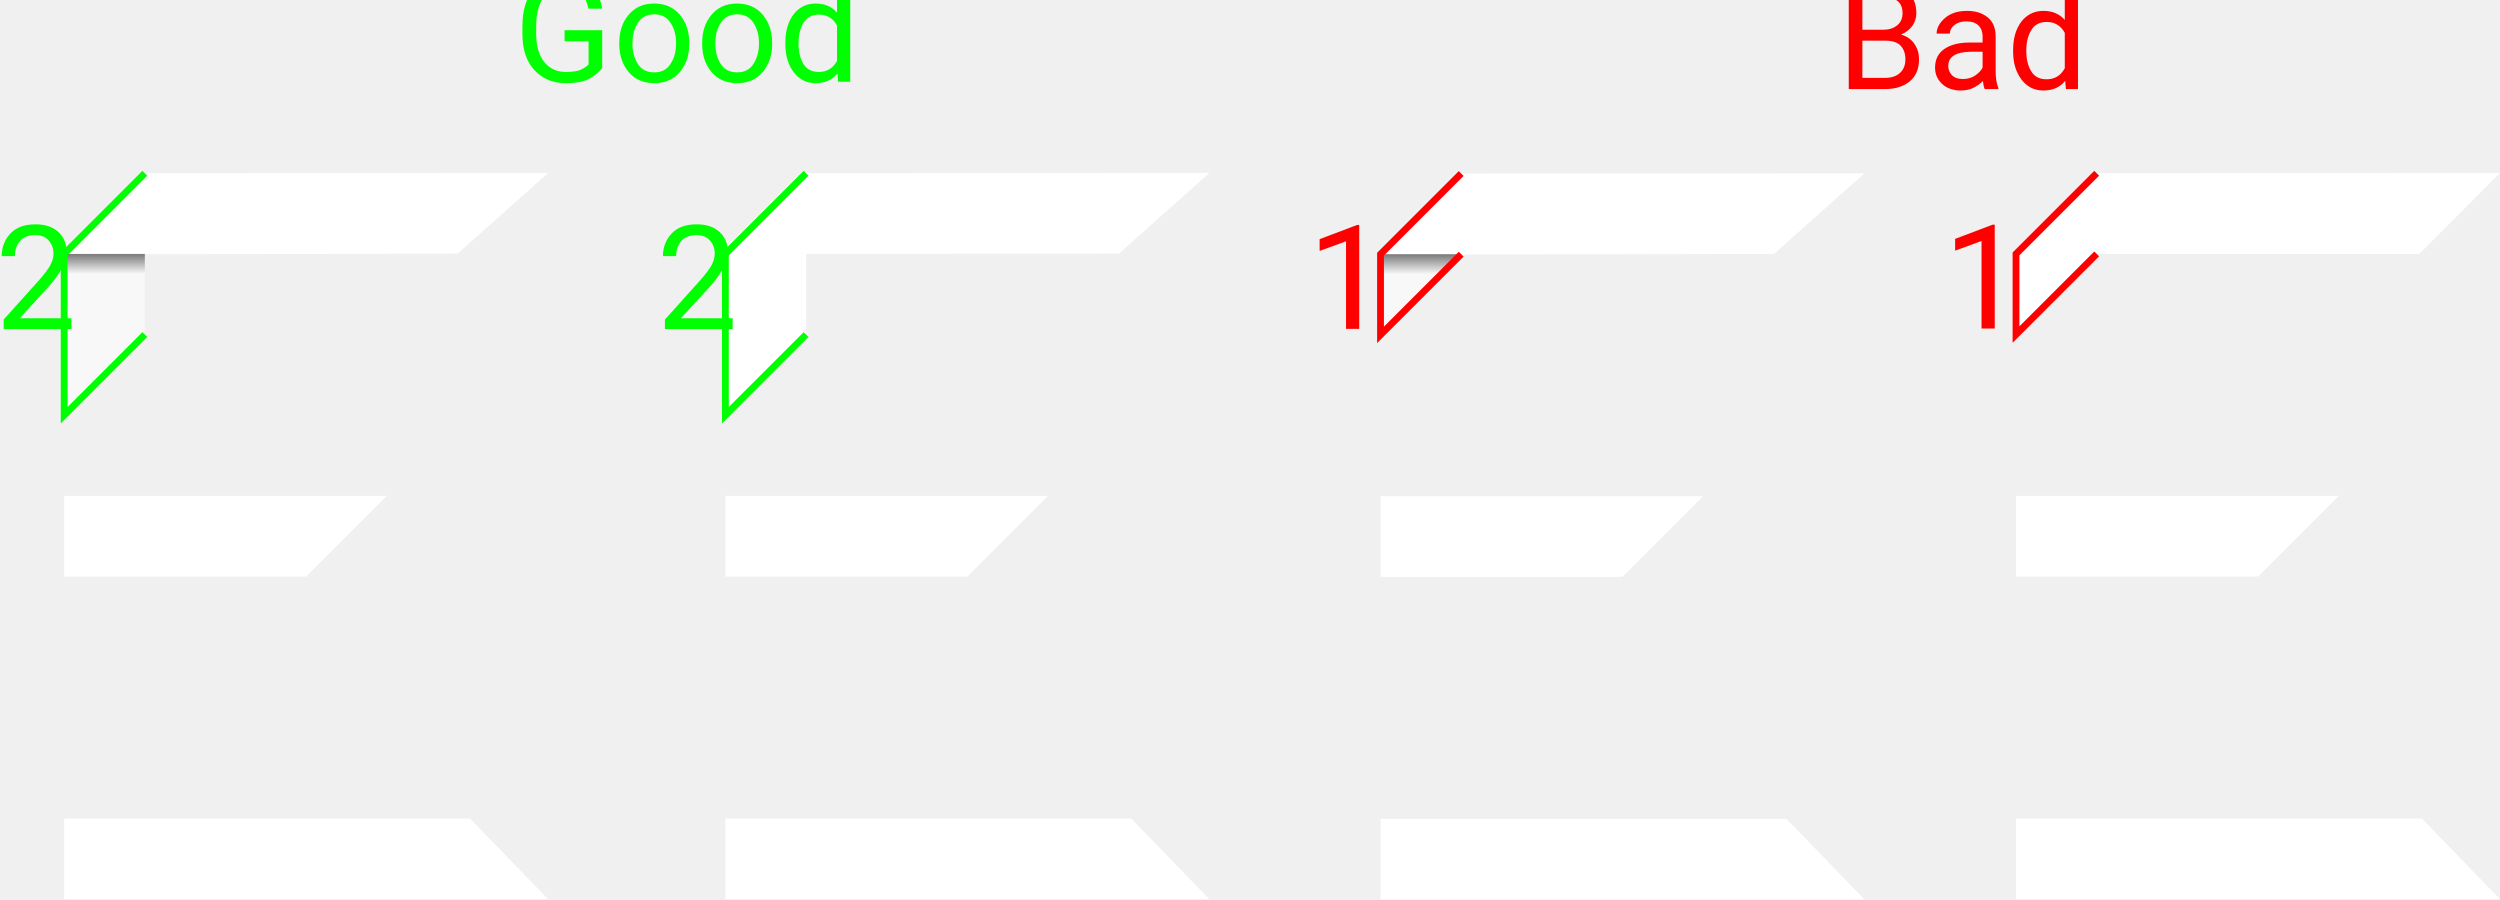
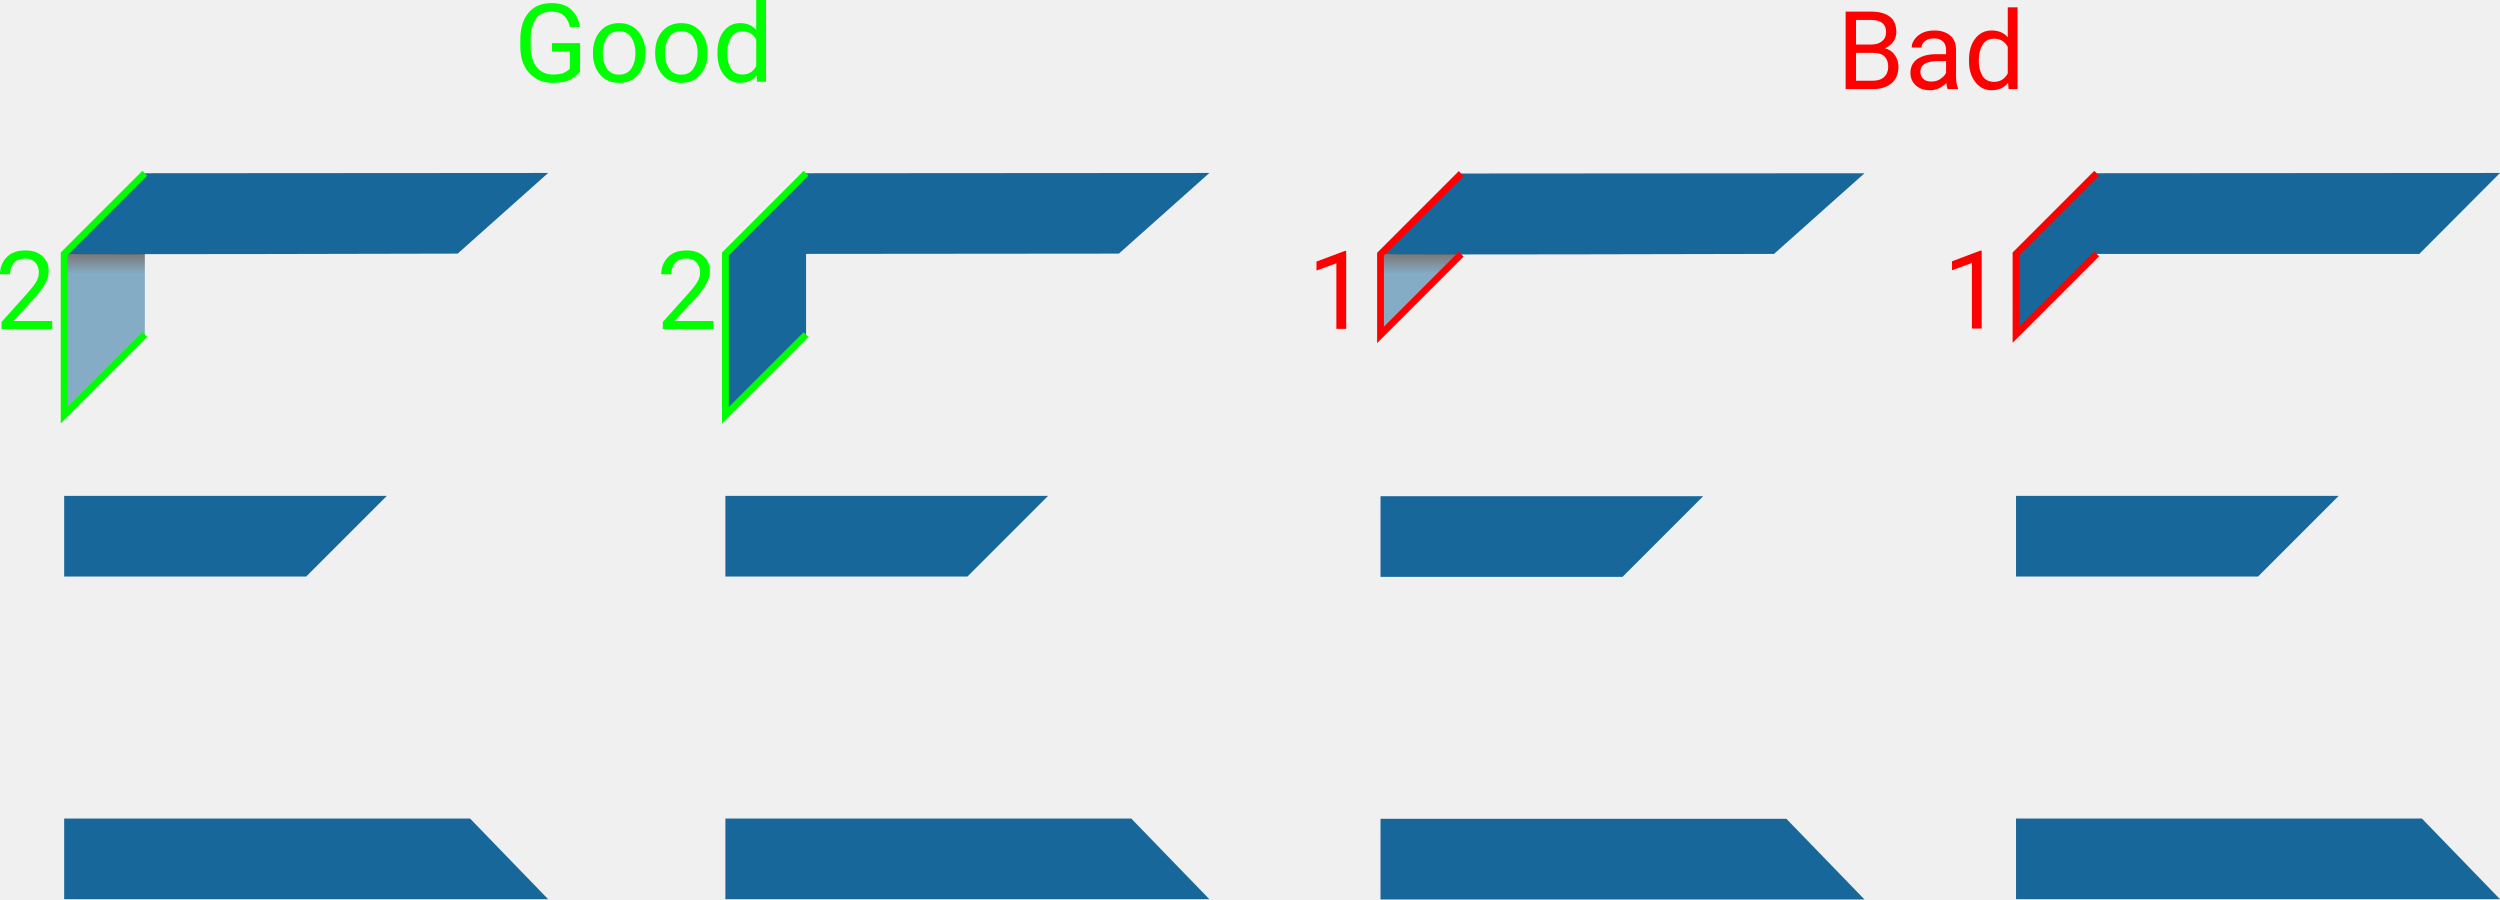
- <svg xmlns="http://www.w3.org/2000/svg" width="275.216mm" height="99.022mm" version="1.1" viewBox="0 0 275.216 99.022" id="svg10210">
-   <defs id="defs10105">
-     <linearGradient id="linearGradient6058" x1="-1.3419588e-16" x2="0" y1="201.512" y2="199.32" gradientTransform="translate(7.064204,26.60894)" gradientUnits="userSpaceOnUse">
-       <stop stop-color="#fff" offset="0" id="stop10095" />
-       <stop stop-color="#030000" offset="1" id="stop10097" />
+ <svg xmlns="http://www.w3.org/2000/svg" width="275.216mm" height="99.022mm" version="1.1" viewBox="0 0 275.216 99.022">
+   <defs>
+     <linearGradient id="b" x1="-1.3419588e-16" x2="0" y1="201.512" y2="199.32" gradientTransform="translate(7.064204,26.60894)" gradientUnits="userSpaceOnUse">
+       <stop stop-color="#17679a" offset="0" />
+       <stop stop-color="#030000" offset="1" />
    </linearGradient>
-     <linearGradient id="linearGradient6058-3" x1="-1.3419588e-16" x2="0" y1="201.512" y2="199.32" gradientTransform="translate(151.9774,26.63997)" gradientUnits="userSpaceOnUse">
-       <stop stop-color="#fff" offset="0" id="stop10100" />
-       <stop stop-color="#030000" offset="1" id="stop10102" />
+     <linearGradient id="a" x1="-1.3419588e-16" x2="0" y1="201.512" y2="199.32" gradientTransform="translate(151.9774,26.63997)" gradientUnits="userSpaceOnUse">
+       <stop stop-color="#17679a" offset="0" />
+       <stop stop-color="#030000" offset="1" />
    </linearGradient>
  </defs>
-   <g transform="translate(0,-197.978)" id="g10208">
-     <g id="g10118" transform="translate(-0.06433105,97.64897)" style="fill:#ffffff">
-       <path d="M 7.129,190.44 H 51.81 l 8.598,8.88 H 7.129 Z" id="path10112" style="stroke-width:0.072" />
-       <path d="M 7.129,154.92 H 42.649 l -8.88,8.88 H 7.129 Z" id="path10114" style="stroke-width:0.072" />
-       <path d="m 16.009,119.4 44.4,-0.031 -9.962,8.88 c 0,0 -43.318,0.116 -43.318,0.031 z" id="path10116" style="stroke-width:0.072" />
+   <g transform="translate(0,-197.978)">
+     <g fill="#17679a">
+       <path d="m7.064 288.089h44.682l8.598 8.88h-53.28z" stroke-width=".072" />
+       <path d="m7.064 252.569h35.52l-8.88 8.88h-26.64z" stroke-width=".072" />
+       <path d="m15.944 217.049 44.4-0.031-9.962 8.88s-43.318 0.116-43.318 0.031z" stroke-width=".072" />
    </g>
-     <path d="m 15.944,225.929 4.27e-4,8.88 -8.88,8.88 v -17.76 z" id="path10120" style="opacity:0.5;fill:url(#linearGradient6058)" />
-     <path style="fill:#ffffff;stroke-width:0.072" id="path10122" d="m 151.977,288.12 h 44.682 l 8.598,8.88 h -53.28 z" />
-     <path style="fill:#ffffff;stroke-width:0.072" id="path10124" d="m 151.977,252.6 h 35.52 l -8.88,8.88 h -26.64 z" />
-     <path style="fill:#ffffff;stroke-width:0.072" id="path10126" d="m 160.857,217.08 44.4,-0.031 -9.962,8.88 c 0,0 -43.318,0.116 -43.318,0.031 z" />
-     <path d="m 160.857,225.96 -8.88,8.88 v -8.88 z" id="path10130" style="opacity:0.5;fill:url(#linearGradient6058-3)" />
-     <path style="fill:#ffffff;stroke-width:0.072" id="path10132" d="m 221.936,288.089 h 44.682 l 8.598,8.88 h -53.28 z" />
-     <path style="fill:#ffffff;stroke-width:0.072" id="path10134" d="m 221.936,252.569 h 35.52 l -8.88,8.88 h -26.64 z" />
-     <path style="fill:#ffffff;stroke-width:0.072" id="path10136" d="m 230.816,217.049 44.4,-0.031 -8.88,8.911 h -35.52 l -8.88,8.88 v -8.88 z" />
-     <path style="fill:none;stroke:#00ff00;stroke-width:0.75;stroke-miterlimit:4;stroke-dasharray:none" d="m 15.944,217.049 -8.88,8.88 v 17.76 l 8.88,-8.88" id="path10148" />
-     <path style="fill:none;stroke:#ff0000;stroke-width:0.75" d="m 160.857,217.08 -8.88,8.88 v 8.88 l 8.88,-8.88" id="path10158" />
-     <g id="g10170" transform="translate(72.72713,-0.03099786)" style="fill:#ffffff">
-       <path d="M 7.129,288.12 H 51.81 l 8.598,8.88 H 7.129 Z" id="path10164" style="stroke-width:0.072" />
-       <path d="M 7.129,252.6 H 42.649 l -8.88,8.88 H 7.129 Z" id="path10166" style="stroke-width:0.072" />
-       <path d="m 16.009,217.08 44.4,-0.031 -9.962,8.88 -34.438,0.031 v 8.88 l -8.88,8.88 v -17.76 z" id="path10168" style="stroke-width:0.072" />
+     <path d="m15.944 225.929 4.27e-4 8.88-8.88 8.88v-17.76z" fill="url(#b)" opacity=".5" />
+     <g fill="#17679a">
+       <path d="m151.977 288.12h44.682l8.598 8.88h-53.28z" stroke-width=".072" />
+       <path d="m151.977 252.6h35.52l-8.88 8.88h-26.64z" stroke-width=".072" />
+       <path d="m160.857 217.08 44.4-0.031-9.962 8.88s-43.318 0.116-43.318 0.031z" stroke-width=".072" />
    </g>
-     <text id="text10182" xml:space="preserve" style="font-size:medium;line-height:1.25;font-family:sans-serif;letter-spacing:0px;word-spacing:0px;fill:#000000;stroke-width:0.265" y="234.204" x="-0.545">
-       <tspan style="font-family:Roboto;fill:#00ff00;stroke-width:0.265" id="tspan10180" y="234.204" x="-0.545">2</tspan>
-     </text>
-     <text x="143.93" y="234.179" style="font-size:medium;line-height:1.25;font-family:Roboto;letter-spacing:0px;word-spacing:0px;fill:#000000;stroke-width:0.265" xml:space="preserve" id="text10186">
-       <tspan x="143.93" y="234.179" id="tspan10184" style="font-family:Roboto;fill:#ff0000;stroke-width:0.265">1</tspan>
-     </text>
-     <text x="56.558" y="206.978" style="font-size:medium;line-height:1.25;font-family:Roboto;letter-spacing:0px;word-spacing:0px;fill:#000000;stroke-width:0.265" xml:space="preserve" id="text10190">
-       <tspan x="56.558" y="206.978" id="tspan10188" style="font-family:Roboto;fill:#00ff00;stroke-width:0.265">Good</tspan>
-     </text>
-     <text x="202.197" y="207.787" style="font-size:medium;line-height:1.25;font-family:Roboto;letter-spacing:0px;word-spacing:0px;fill:#000000;stroke-width:0.265" xml:space="preserve" id="text10194">
-       <tspan x="202.197" y="207.787" id="tspan10192" style="font-family:Roboto;fill:#ff0000;stroke-width:0.265">Bad</tspan>
-     </text>
-     <text x="213.889" y="234.148" style="font-size:medium;line-height:1.25;font-family:Roboto;letter-spacing:0px;word-spacing:0px;fill:#000000;stroke-width:0.265" xml:space="preserve" id="text10198">
-       <tspan x="213.889" y="234.148" id="tspan10196" style="font-family:Roboto;fill:#ff0000;stroke-width:0.265">1</tspan>
-     </text>
-     <text id="text10204" xml:space="preserve" style="font-size:medium;line-height:1.25;font-family:sans-serif;letter-spacing:0px;word-spacing:0px;fill:#000000;stroke-width:0.265" y="234.204" x="72.247">
-       <tspan style="font-family:Roboto;fill:#00ff00;stroke-width:0.265" id="tspan10202" y="234.204" x="72.247">2</tspan>
-     </text>
-     <path style="fill:none;stroke:#ff0000;stroke-width:0.75" d="m 230.816,217.049 -8.88,8.88 v 8.88 l 8.88,-8.88" id="path10158-0" />
-     <path style="fill:none;stroke:#00ff00;stroke-width:0.75;stroke-miterlimit:4;stroke-dasharray:none" d="m 88.736,217.049 -8.88,8.88 v 17.76 l 8.88,-8.88" id="path10148-6" />
+     <path d="m160.857 225.96-8.88 8.88v-8.88z" fill="url(#a)" opacity=".5" />
+     <g fill="#17679a">
+       <path d="m221.936 288.089h44.682l8.598 8.88h-53.28z" stroke-width=".072" />
+       <path d="m221.936 252.569h35.52l-8.88 8.88h-26.64z" stroke-width=".072" />
+       <path d="m230.816 217.049 44.4-0.031-8.88 8.911h-35.52l-8.88 8.88v-8.88z" stroke-width=".072" />
+     </g>
+     <path d="m15.944 217.049-8.88 8.88v17.76l8.88-8.88" fill="none" stroke="#0f0" stroke-width=".75" />
+     <path d="m160.857 217.08-8.88 8.88v8.88l8.88-8.88" fill="none" stroke="#f00" stroke-width=".75" />
+     <g fill="#17679a">
+       <path d="m79.856 288.089h44.682l8.598 8.88h-53.28z" stroke-width=".072" />
+       <path d="m79.856 252.569h35.52l-8.88 8.88h-26.64z" stroke-width=".072" />
+       <path d="m88.736 217.049 44.4-0.031-9.962 8.88-34.438 0.031v8.88l-8.88 8.88v-17.76z" stroke-width=".072" />
+     </g>
+     <g fill="#000000" letter-spacing="0px" stroke-width=".265" word-spacing="0px">
+       <text x="-0.545" y="234.204" font-family="sans-serif" style="line-height:1.25" xml:space="preserve">
+         <tspan x="-0.545" y="234.204" fill="#00ff00" font-family="Roboto" stroke-width=".265">2</tspan>
+       </text>
+       <g font-family="Roboto">
+         <text x="143.93" y="234.179" style="line-height:1.25" xml:space="preserve">
+           <tspan x="143.93" y="234.179" fill="#ff0000" font-family="Roboto" stroke-width=".265">1</tspan>
+         </text>
+         <text x="56.558" y="206.978" style="line-height:1.25" xml:space="preserve">
+           <tspan x="56.558" y="206.978" fill="#00ff00" font-family="Roboto" stroke-width=".265">Good</tspan>
+         </text>
+         <text x="202.197" y="207.787" style="line-height:1.25" xml:space="preserve">
+           <tspan x="202.197" y="207.787" fill="#ff0000" font-family="Roboto" stroke-width=".265">Bad</tspan>
+         </text>
+         <text x="213.889" y="234.148" style="line-height:1.25" xml:space="preserve">
+           <tspan x="213.889" y="234.148" fill="#ff0000" font-family="Roboto" stroke-width=".265">1</tspan>
+         </text>
+       </g>
+       <text x="72.247" y="234.204" font-family="sans-serif" style="line-height:1.25" xml:space="preserve">
+         <tspan x="72.247" y="234.204" fill="#00ff00" font-family="Roboto" stroke-width=".265">2</tspan>
+       </text>
+     </g>
+     <path d="m230.816 217.049-8.88 8.88v8.88l8.88-8.88" fill="none" stroke="#f00" stroke-width=".75" />
+     <path d="m88.736 217.049-8.88 8.88v17.76l8.88-8.88" fill="none" stroke="#0f0" stroke-width=".75" />
  </g>
</svg>
